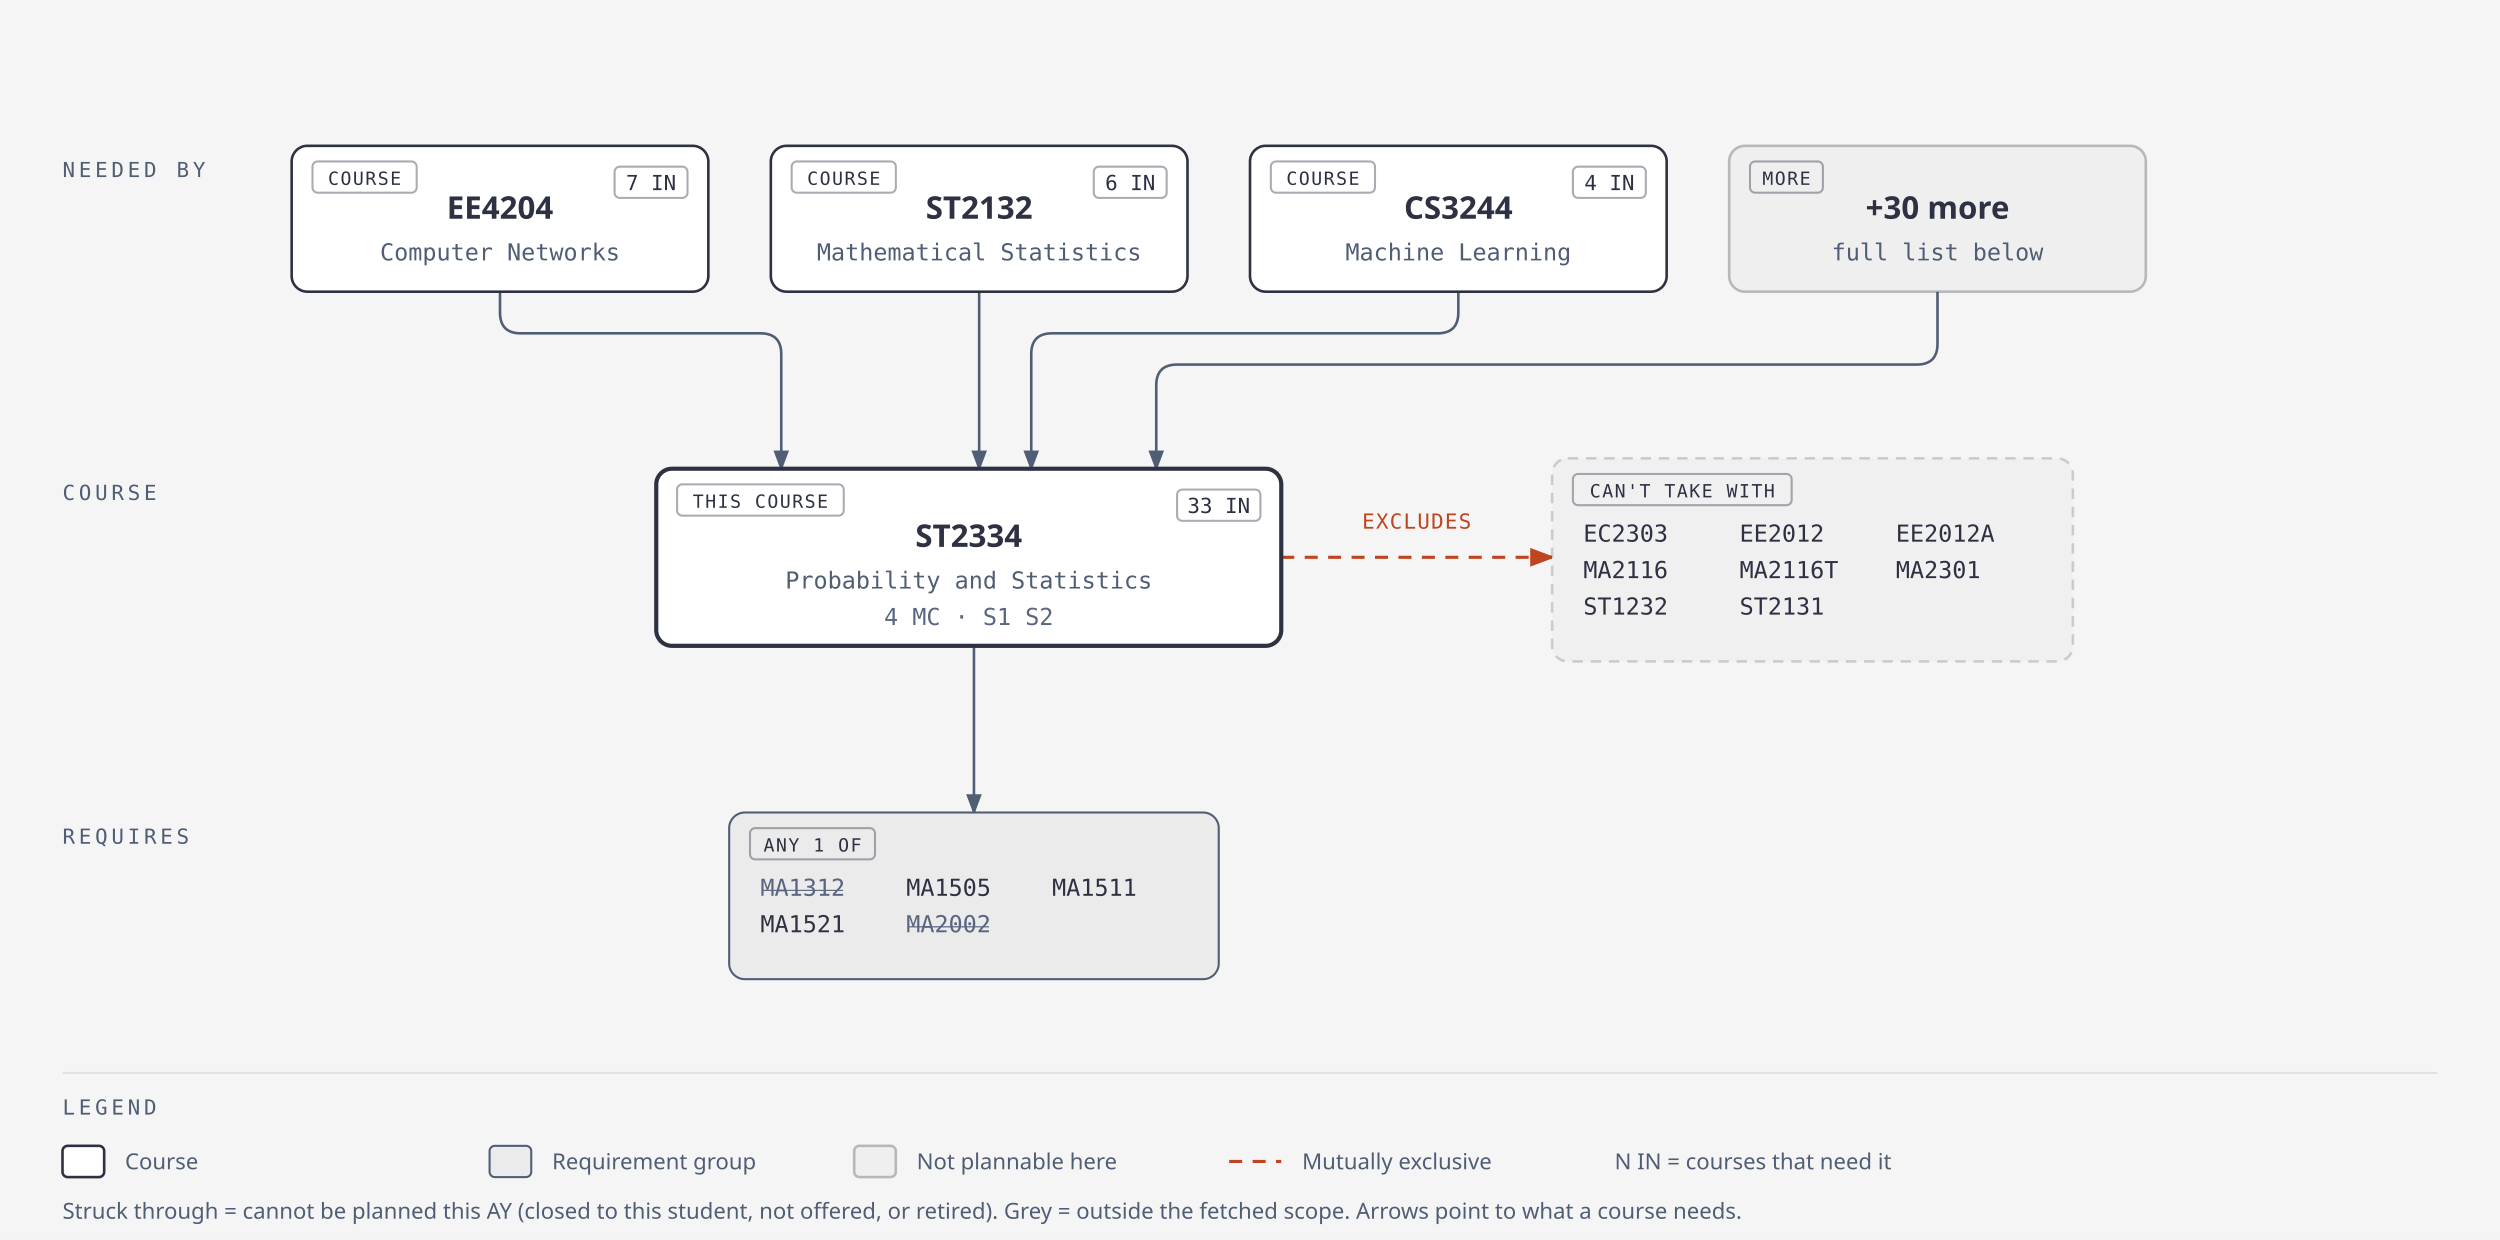
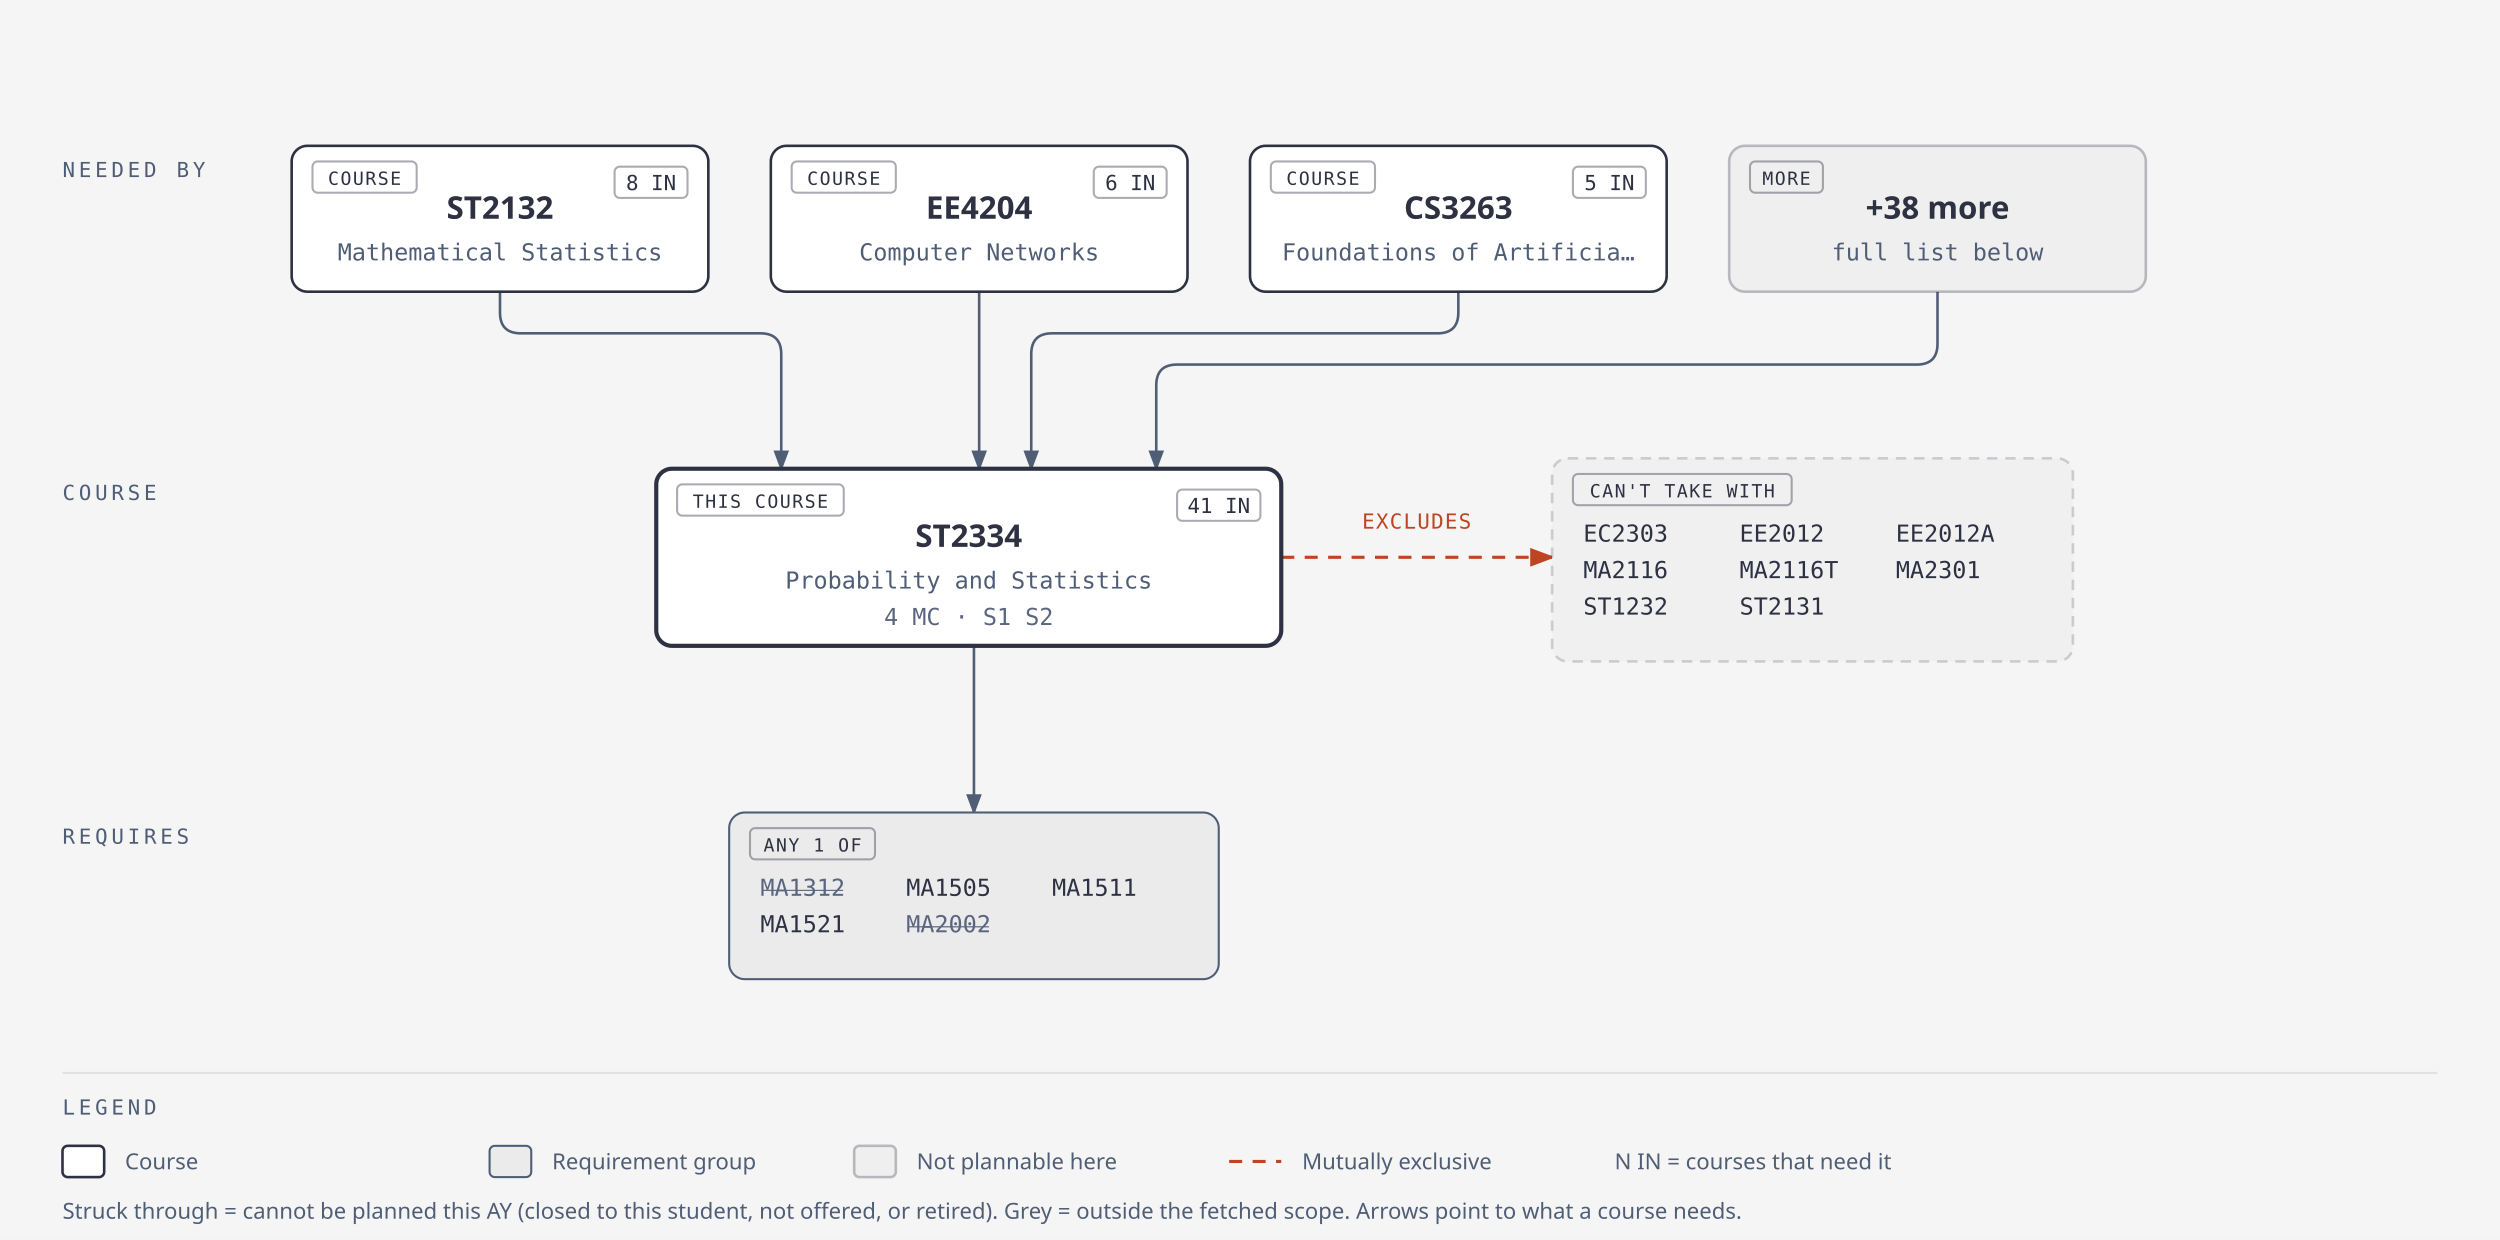
<svg xmlns="http://www.w3.org/2000/svg" width="960" height="476" viewBox="0 0 960 476" role="img" aria-labelledby="st2334-title st2334-desc">
  <defs>
    <marker id="arrow" markerWidth="8" markerHeight="6" refX="7" refY="3" orient="auto">
      <polygon points="0 0, 8 3, 0 6" fill="#4f5d75" />
    </marker>
    <marker id="arrow-accent" markerWidth="8" markerHeight="6" refX="7" refY="3" orient="auto">
      <polygon points="0 0, 8 3, 0 6" fill="#bf4520" />
    </marker>
  </defs>
  <rect width="100%" height="100%" fill="#f5f5f5" />
  <text x="24" y="68" fill="#4f5d75" font-size="8" font-family="'Geist Mono', ui-monospace, monospace" letter-spacing="0.18em">NEEDED BY</text>
  <text x="24" y="192" fill="#4f5d75" font-size="8" font-family="'Geist Mono', ui-monospace, monospace" letter-spacing="0.18em">COURSE</text>
  <text x="24" y="324" fill="#4f5d75" font-size="8" font-family="'Geist Mono', ui-monospace, monospace" letter-spacing="0.18em">REQUIRES</text>
  <path d="M 192,112 V 120 Q 192,128 200,128 H 292 Q 300,128 300,136 V 180" fill="none" stroke="#4f5d75" stroke-width="1" marker-end="url(#arrow)" />
  <path d="M 376,112 V 180" fill="none" stroke="#4f5d75" stroke-width="1" marker-end="url(#arrow)" />
  <path d="M 560,112 V 120 Q 560,128 552,128 H 404 Q 396,128 396,136 V 180" fill="none" stroke="#4f5d75" stroke-width="1" marker-end="url(#arrow)" />
  <path d="M 744,112 V 132 Q 744,140 736,140 H 452 Q 444,140 444,148 V 180" fill="none" stroke="#4f5d75" stroke-width="1" marker-end="url(#arrow)" />
  <path d="M 374,248 V 312" fill="none" stroke="#4f5d75" stroke-width="1" marker-end="url(#arrow)" />
  <line x1="492" y1="214" x2="596" y2="214" stroke="#bf4520" stroke-width="1.2" stroke-dasharray="5,4" marker-end="url(#arrow-accent)" />
  <rect x="518" y="194" width="52" height="12" rx="2" fill="#f5f5f5" />
  <text x="544" y="203" fill="#bf4520" font-size="8" font-family="'Geist Mono', ui-monospace, monospace" text-anchor="middle" letter-spacing="0.06em">EXCLUDES</text>
  <rect x="112" y="56" width="160" height="56" rx="6" fill="#f5f5f5" />
  <rect x="112" y="56" width="160" height="56" rx="6" fill="#ffffff" stroke="#2d3142" stroke-width="1" />
  <rect x="120" y="62" width="40" height="12" rx="2" fill="transparent" stroke="rgba(45,49,66,0.40)" stroke-width="0.8" />
  <text x="140" y="71" fill="#2d3142" font-size="7" font-family="'Geist Mono', ui-monospace, monospace" text-anchor="middle" letter-spacing="0.08em">COURSE</text>
  <rect x="236" y="64" width="28" height="12" rx="2" fill="transparent" stroke="rgba(45,49,66,0.40)" stroke-width="0.8" />
-   <text x="250" y="73" fill="#2d3142" font-size="8" font-family="'Geist Mono', ui-monospace, monospace" text-anchor="middle">7 IN</text>
-   <text x="192" y="84" fill="#2d3142" font-size="12" font-weight="600" font-family="'Geist', system-ui, sans-serif" text-anchor="middle">EE4204</text>
-   <text x="192" y="100" fill="#4f5d75" font-size="9" font-family="'Geist Mono', ui-monospace, monospace" text-anchor="middle">Computer Networks</text>
+   <text x="250" y="73" fill="#2d3142" font-size="8" font-family="'Geist Mono', ui-monospace, monospace" text-anchor="middle">8 IN</text>
+   <text x="192" y="84" fill="#2d3142" font-size="12" font-weight="600" font-family="'Geist', system-ui, sans-serif" text-anchor="middle">ST2132</text>
+   <text x="192" y="100" fill="#4f5d75" font-size="9" font-family="'Geist Mono', ui-monospace, monospace" text-anchor="middle">Mathematical Statistics</text>
  <rect x="296" y="56" width="160" height="56" rx="6" fill="#f5f5f5" />
  <rect x="296" y="56" width="160" height="56" rx="6" fill="#ffffff" stroke="#2d3142" stroke-width="1" />
  <rect x="304" y="62" width="40" height="12" rx="2" fill="transparent" stroke="rgba(45,49,66,0.40)" stroke-width="0.8" />
  <text x="324" y="71" fill="#2d3142" font-size="7" font-family="'Geist Mono', ui-monospace, monospace" text-anchor="middle" letter-spacing="0.08em">COURSE</text>
  <rect x="420" y="64" width="28" height="12" rx="2" fill="transparent" stroke="rgba(45,49,66,0.40)" stroke-width="0.8" />
  <text x="434" y="73" fill="#2d3142" font-size="8" font-family="'Geist Mono', ui-monospace, monospace" text-anchor="middle">6 IN</text>
-   <text x="376" y="84" fill="#2d3142" font-size="12" font-weight="600" font-family="'Geist', system-ui, sans-serif" text-anchor="middle">ST2132</text>
-   <text x="376" y="100" fill="#4f5d75" font-size="9" font-family="'Geist Mono', ui-monospace, monospace" text-anchor="middle">Mathematical Statistics</text>
+   <text x="376" y="84" fill="#2d3142" font-size="12" font-weight="600" font-family="'Geist', system-ui, sans-serif" text-anchor="middle">EE4204</text>
+   <text x="376" y="100" fill="#4f5d75" font-size="9" font-family="'Geist Mono', ui-monospace, monospace" text-anchor="middle">Computer Networks</text>
  <rect x="480" y="56" width="160" height="56" rx="6" fill="#f5f5f5" />
  <rect x="480" y="56" width="160" height="56" rx="6" fill="#ffffff" stroke="#2d3142" stroke-width="1" />
  <rect x="488" y="62" width="40" height="12" rx="2" fill="transparent" stroke="rgba(45,49,66,0.40)" stroke-width="0.8" />
  <text x="508" y="71" fill="#2d3142" font-size="7" font-family="'Geist Mono', ui-monospace, monospace" text-anchor="middle" letter-spacing="0.08em">COURSE</text>
  <rect x="604" y="64" width="28" height="12" rx="2" fill="transparent" stroke="rgba(45,49,66,0.40)" stroke-width="0.8" />
-   <text x="618" y="73" fill="#2d3142" font-size="8" font-family="'Geist Mono', ui-monospace, monospace" text-anchor="middle">4 IN</text>
-   <text x="560" y="84" fill="#2d3142" font-size="12" font-weight="600" font-family="'Geist', system-ui, sans-serif" text-anchor="middle">CS3244</text>
-   <text x="560" y="100" fill="#4f5d75" font-size="9" font-family="'Geist Mono', ui-monospace, monospace" text-anchor="middle">Machine Learning</text>
+   <text x="618" y="73" fill="#2d3142" font-size="8" font-family="'Geist Mono', ui-monospace, monospace" text-anchor="middle">5 IN</text>
+   <text x="560" y="84" fill="#2d3142" font-size="12" font-weight="600" font-family="'Geist', system-ui, sans-serif" text-anchor="middle">CS3263</text>
+   <text x="560" y="100" fill="#4f5d75" font-size="9" font-family="'Geist Mono', ui-monospace, monospace" text-anchor="middle">Foundations of Artificia…</text>
  <rect x="664" y="56" width="160" height="56" rx="6" fill="#f5f5f5" />
  <rect x="664" y="56" width="160" height="56" rx="6" fill="rgba(45,49,66,0.03)" stroke="rgba(45,49,66,0.30)" stroke-width="1" />
  <rect x="672" y="62" width="28" height="12" rx="2" fill="transparent" stroke="rgba(45,49,66,0.40)" stroke-width="0.8" />
  <text x="686" y="71" fill="#2d3142" font-size="7" font-family="'Geist Mono', ui-monospace, monospace" text-anchor="middle" letter-spacing="0.08em">MORE</text>
-   <text x="744" y="84" fill="#2d3142" font-size="12" font-weight="600" font-family="'Geist', system-ui, sans-serif" text-anchor="middle">+30 more</text>
+   <text x="744" y="84" fill="#2d3142" font-size="12" font-weight="600" font-family="'Geist', system-ui, sans-serif" text-anchor="middle">+38 more</text>
  <text x="744" y="100" fill="#4f5d75" font-size="9" font-family="'Geist Mono', ui-monospace, monospace" text-anchor="middle">full list below</text>
  <rect x="252" y="180" width="240" height="68" rx="6" fill="#f5f5f5" />
  <rect x="252" y="180" width="240" height="68" rx="6" fill="#ffffff" stroke="#2d3142" stroke-width="1.6" />
  <rect x="260" y="186" width="64" height="12" rx="2" fill="transparent" stroke="rgba(45,49,66,0.40)" stroke-width="0.8" />
  <text x="292" y="195" fill="#2d3142" font-size="7" font-family="'Geist Mono', ui-monospace, monospace" text-anchor="middle" letter-spacing="0.08em">THIS COURSE</text>
  <rect x="452" y="188" width="32" height="12" rx="2" fill="transparent" stroke="rgba(45,49,66,0.40)" stroke-width="0.8" />
-   <text x="468" y="197" fill="#2d3142" font-size="8" font-family="'Geist Mono', ui-monospace, monospace" text-anchor="middle">33 IN</text>
+   <text x="468" y="197" fill="#2d3142" font-size="8" font-family="'Geist Mono', ui-monospace, monospace" text-anchor="middle">41 IN</text>
  <text x="372" y="210" fill="#2d3142" font-size="12" font-weight="600" font-family="'Geist', system-ui, sans-serif" text-anchor="middle">ST2334</text>
  <text x="372" y="226" fill="#4f5d75" font-size="9" font-family="'Geist Mono', ui-monospace, monospace" text-anchor="middle">Probability and Statistics</text>
  <text x="372" y="240" fill="#5a6580" font-size="9" font-family="'Geist Mono', ui-monospace, monospace" text-anchor="middle">4 MC · S1 S2</text>
  <rect x="596" y="176" width="200" height="78" rx="6" fill="#f5f5f5" />
  <rect x="596" y="176" width="200" height="78" rx="6" fill="rgba(45,49,66,0.02)" stroke="rgba(45,49,66,0.20)" stroke-width="1" stroke-dasharray="4,3" />
  <rect x="604" y="182" width="84" height="12" rx="2" fill="transparent" stroke="rgba(45,49,66,0.40)" stroke-width="0.8" />
  <text x="646" y="191" fill="#2d3142" font-size="7" font-family="'Geist Mono', ui-monospace, monospace" text-anchor="middle" letter-spacing="0.08em">CAN'T TAKE WITH</text>
  <text x="608" y="208" fill="#2d3142" font-size="9" font-family="'Geist Mono', ui-monospace, monospace">EC2303</text>
  <text x="668" y="208" fill="#2d3142" font-size="9" font-family="'Geist Mono', ui-monospace, monospace">EE2012</text>
  <text x="728" y="208" fill="#2d3142" font-size="9" font-family="'Geist Mono', ui-monospace, monospace">EE2012A</text>
  <text x="608" y="222" fill="#2d3142" font-size="9" font-family="'Geist Mono', ui-monospace, monospace">MA2116</text>
  <text x="668" y="222" fill="#2d3142" font-size="9" font-family="'Geist Mono', ui-monospace, monospace">MA2116T</text>
  <text x="728" y="222" fill="#2d3142" font-size="9" font-family="'Geist Mono', ui-monospace, monospace">MA2301</text>
  <text x="608" y="236" fill="#2d3142" font-size="9" font-family="'Geist Mono', ui-monospace, monospace">ST1232</text>
  <text x="668" y="236" fill="#2d3142" font-size="9" font-family="'Geist Mono', ui-monospace, monospace">ST2131</text>
  <rect x="280" y="312" width="188" height="64" rx="6" fill="#f5f5f5" />
  <rect x="280" y="312" width="188" height="64" rx="6" fill="rgba(45,49,66,0.05)" stroke="#4f5d75" stroke-width="0.8" />
  <rect x="288" y="318" width="48" height="12" rx="2" fill="transparent" stroke="rgba(45,49,66,0.40)" stroke-width="0.8" />
  <text x="312" y="327" fill="#2d3142" font-size="7" font-family="'Geist Mono', ui-monospace, monospace" text-anchor="middle" letter-spacing="0.08em">ANY 1 OF</text>
  <text x="292" y="344" fill="#5a6580" font-size="9" font-family="'Geist Mono', ui-monospace, monospace" text-decoration="line-through">MA1312</text>
  <text x="348" y="344" fill="#2d3142" font-size="9" font-family="'Geist Mono', ui-monospace, monospace">MA1505</text>
  <text x="404" y="344" fill="#2d3142" font-size="9" font-family="'Geist Mono', ui-monospace, monospace">MA1511</text>
  <text x="292" y="358" fill="#2d3142" font-size="9" font-family="'Geist Mono', ui-monospace, monospace">MA1521</text>
  <text x="348" y="358" fill="#5a6580" font-size="9" font-family="'Geist Mono', ui-monospace, monospace" text-decoration="line-through">MA2002</text>
  <line x1="24" y1="412" x2="936" y2="412" stroke="rgba(45,49,66,0.10)" stroke-width="0.8" />
  <text x="24" y="428" fill="#4f5d75" font-size="8" font-family="'Geist Mono', ui-monospace, monospace" letter-spacing="0.18em">LEGEND</text>
  <rect x="24" y="440" width="16" height="12" rx="2" fill="#ffffff" stroke="#2d3142" stroke-width="1" />
  <text x="48" y="449" fill="#4f5d75" font-size="8.5" font-family="'Geist', system-ui, sans-serif">Course</text>
  <rect x="188" y="440" width="16" height="12" rx="2" fill="rgba(45,49,66,0.05)" stroke="#4f5d75" stroke-width="0.8" />
  <text x="212" y="449" fill="#4f5d75" font-size="8.5" font-family="'Geist', system-ui, sans-serif">Requirement group</text>
  <rect x="328" y="440" width="16" height="12" rx="2" fill="rgba(45,49,66,0.03)" stroke="rgba(45,49,66,0.30)" stroke-width="1" />
  <text x="352" y="449" fill="#4f5d75" font-size="8.5" font-family="'Geist', system-ui, sans-serif">Not plannable here</text>
  <line x1="472" y1="446" x2="492" y2="446" stroke="#bf4520" stroke-width="1.2" stroke-dasharray="5,4" />
  <text x="500" y="449" fill="#4f5d75" font-size="8.5" font-family="'Geist', system-ui, sans-serif">Mutually exclusive</text>
  <text x="620" y="449" fill="#4f5d75" font-size="8.5" font-family="'Geist', system-ui, sans-serif">N IN = courses that need it</text>
  <text x="24" y="468" fill="#4f5d75" font-size="8.5" font-family="'Geist', system-ui, sans-serif">Struck through = cannot be planned this AY (closed to this student, not offered, or retired). Grey = outside the fetched scope. Arrows point to what a course needs.</text>
</svg>
